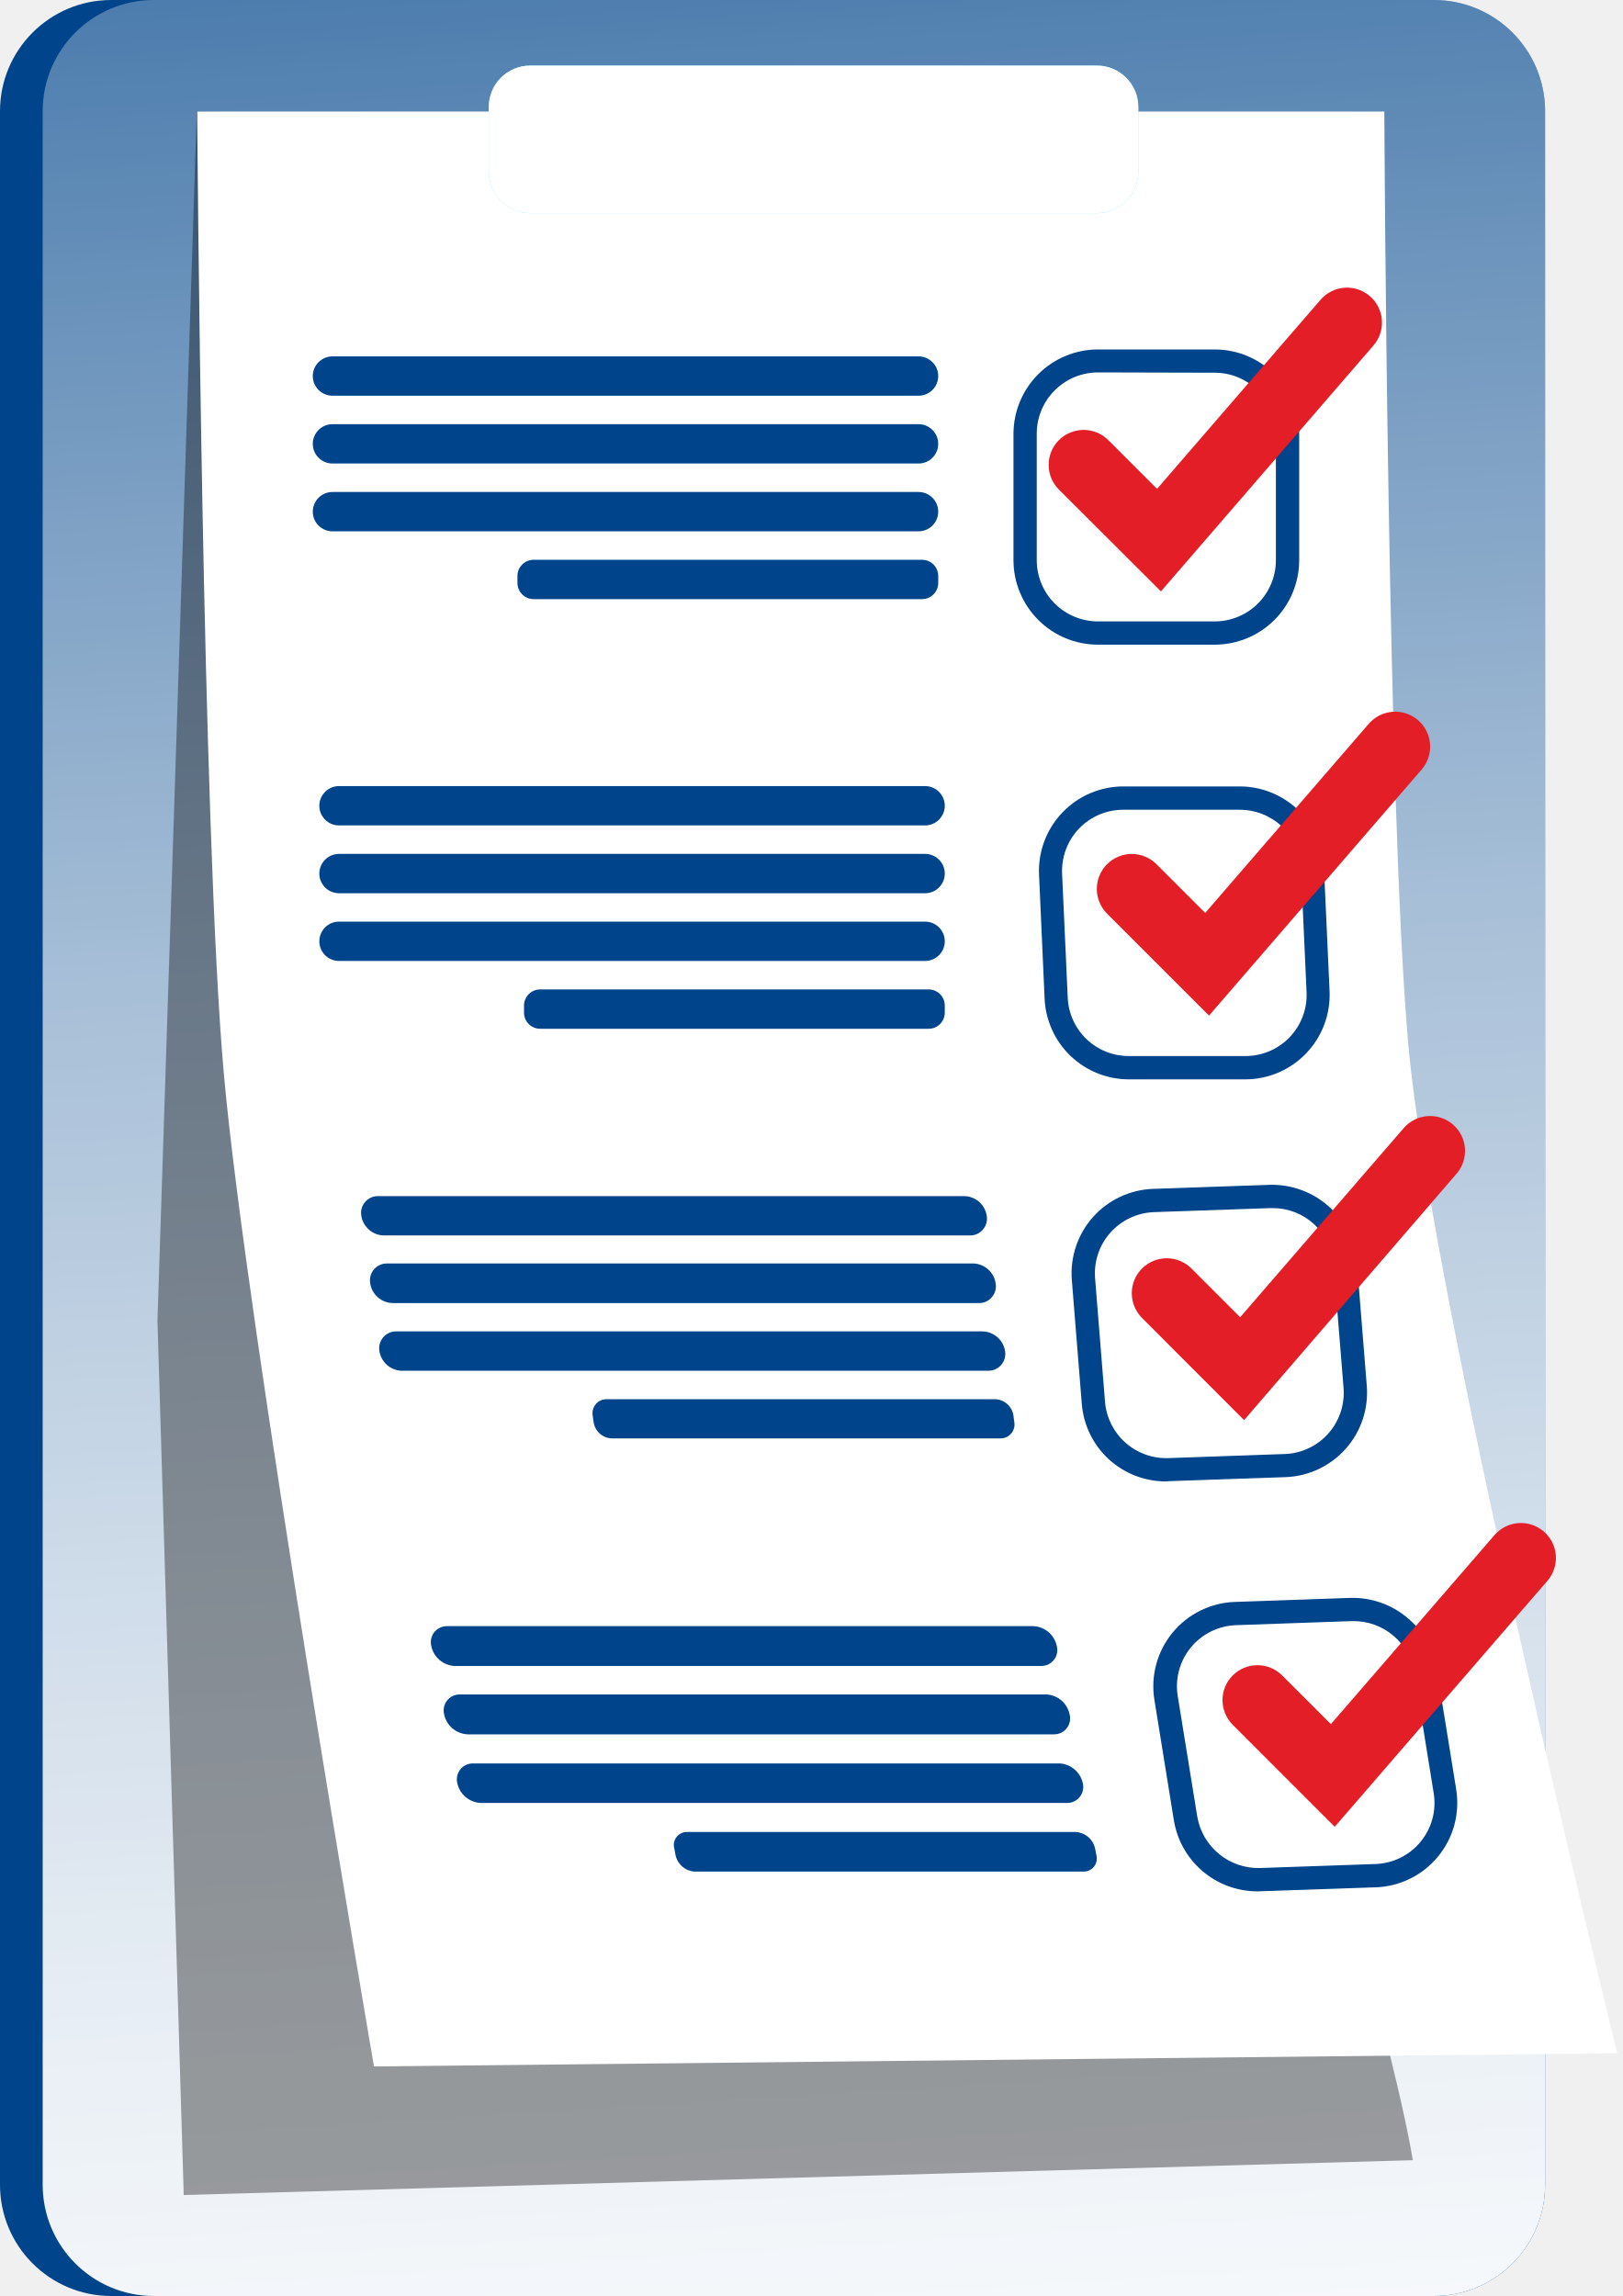
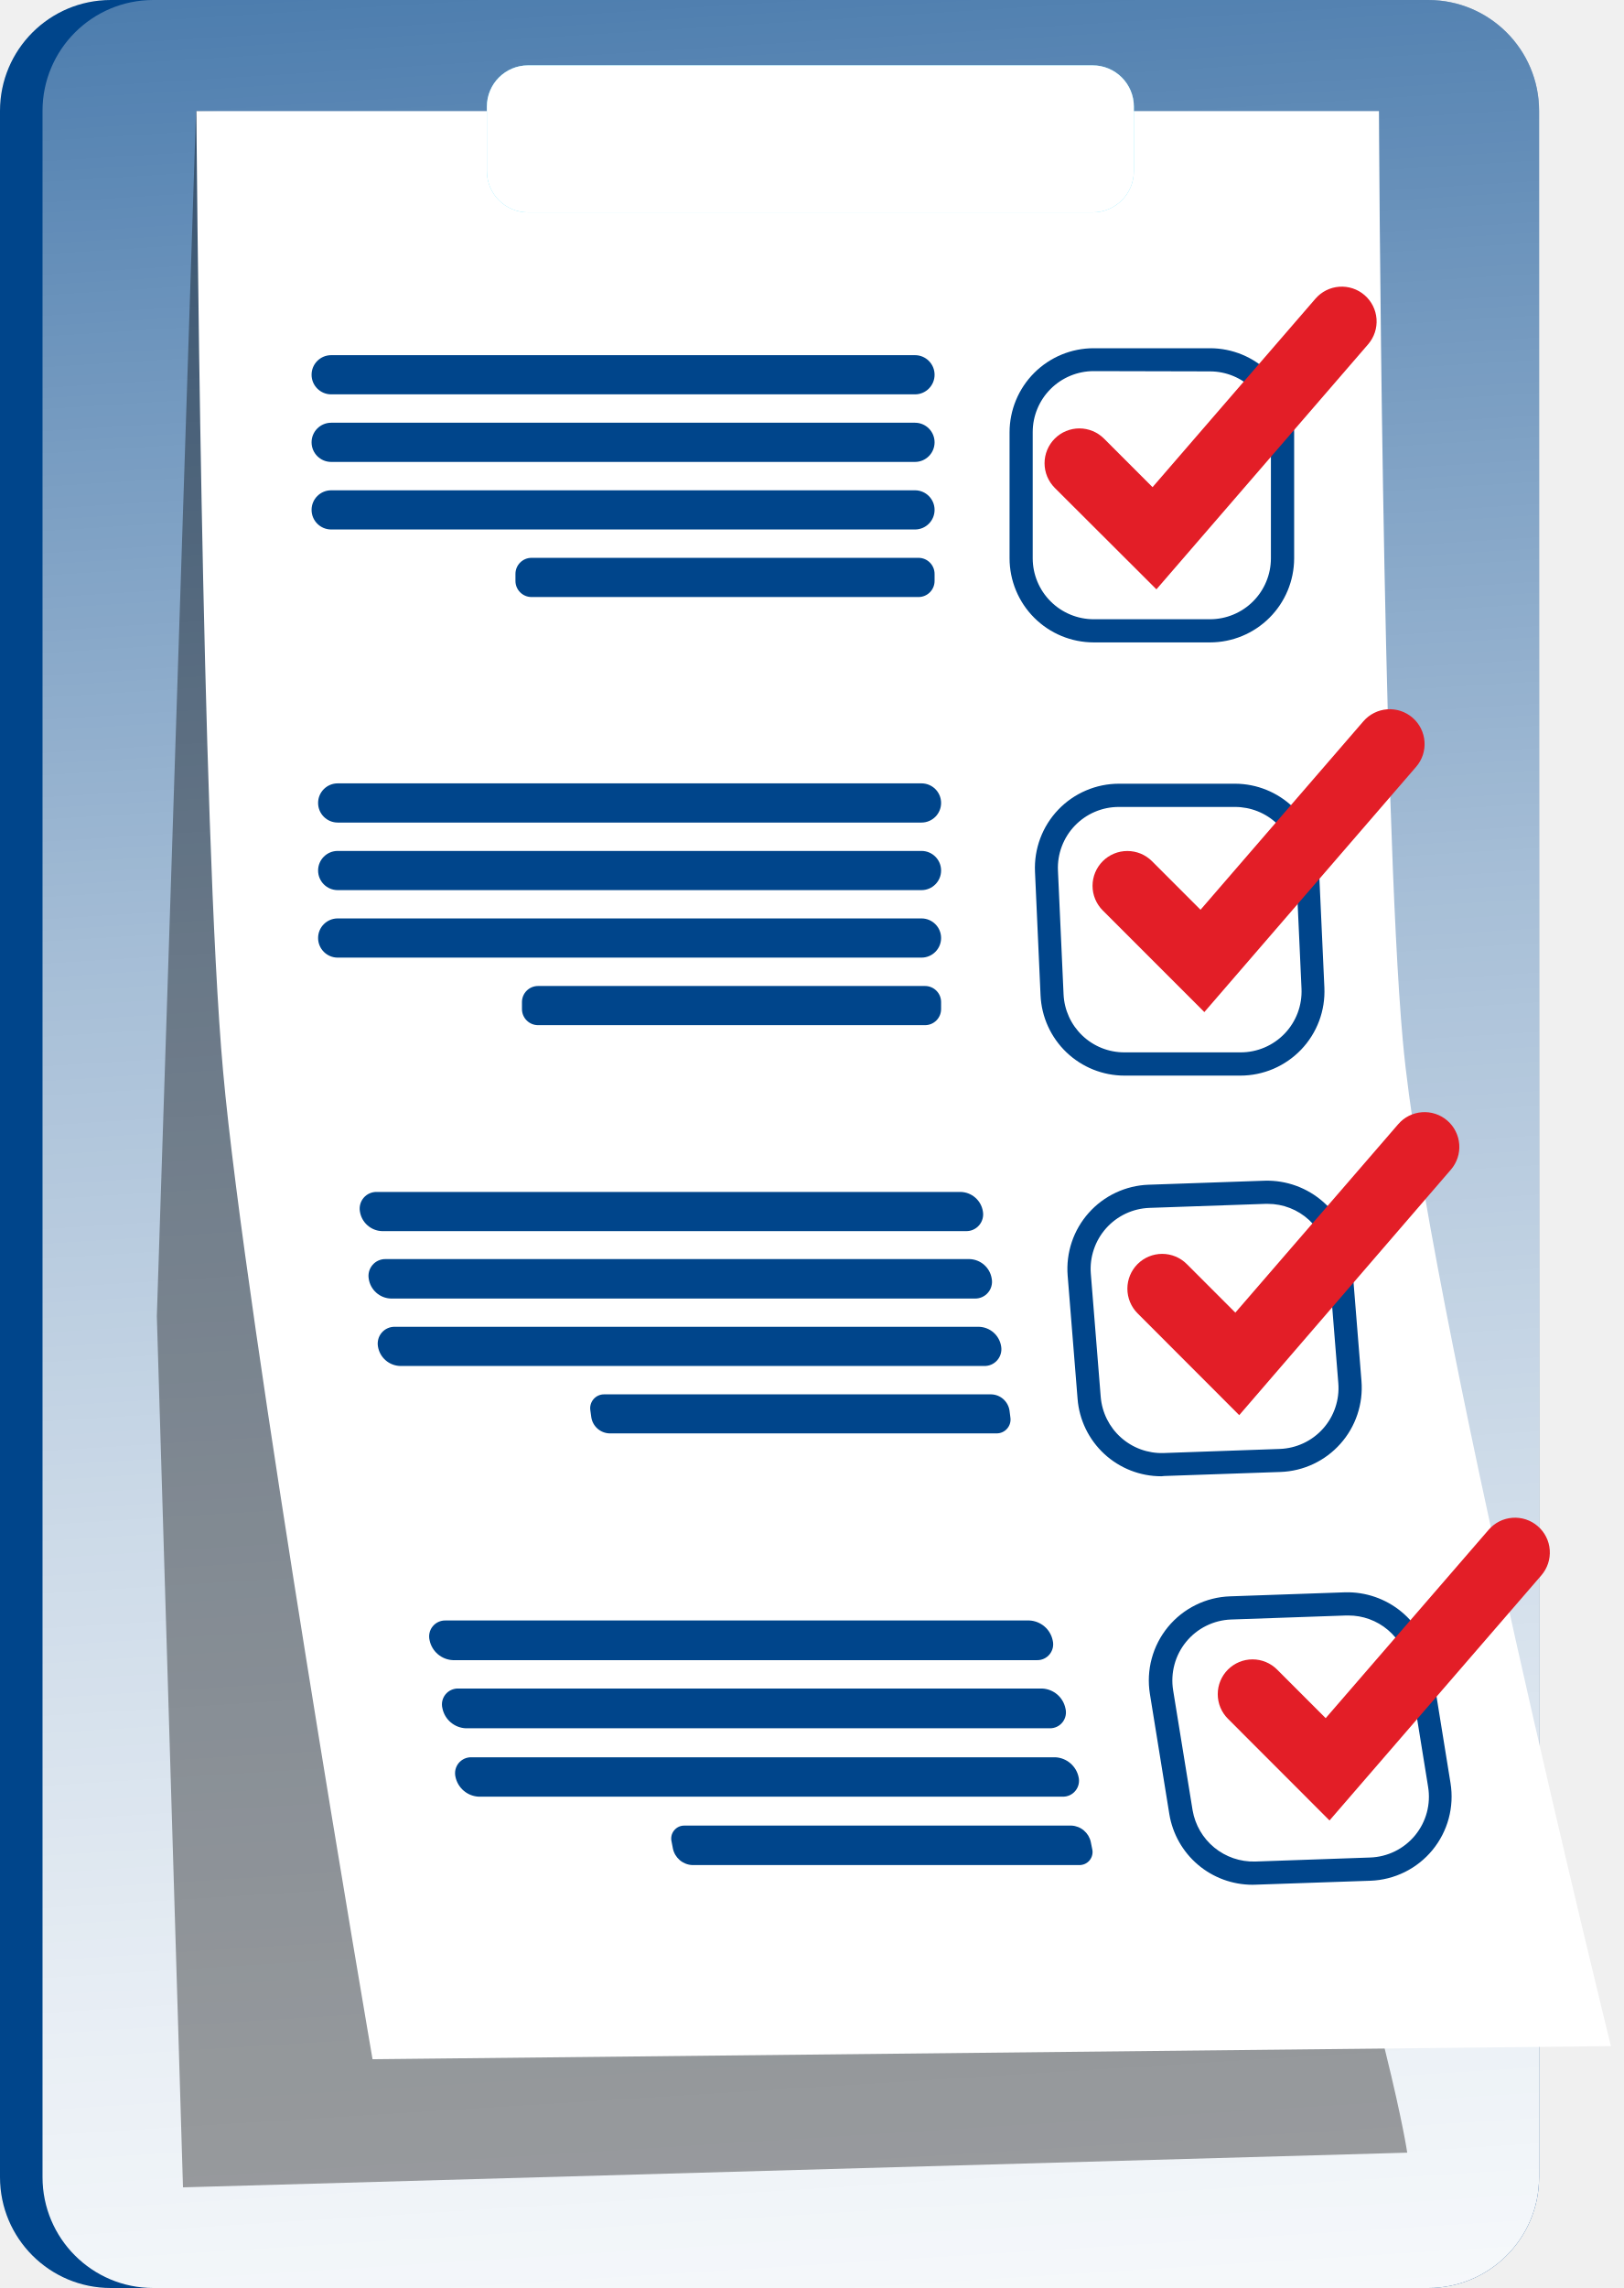
- <svg xmlns="http://www.w3.org/2000/svg" width="53" height="75" viewBox="0 0 53 75" fill="none">
-   <path d="M45.438 0H3.634C1.627 0 0 1.627 0 3.634V71.366C0 73.373 1.627 75 3.634 75H45.438C47.445 75 49.072 73.373 49.072 71.366V3.634C49.072 1.627 47.445 0 45.438 0Z" fill="#00458B" />
-   <path d="M46.832 0H5.028C3.021 0 1.394 1.627 1.394 3.634V71.366C1.394 73.373 3.021 75 5.028 75H46.832C48.839 75 50.466 73.373 50.466 71.366V3.634C50.466 1.627 48.839 0 46.832 0Z" fill="#00458B" />
-   <path d="M46.832 0H5.028C3.021 0 1.394 1.627 1.394 3.634V71.366C1.394 73.373 3.021 75 5.028 75H46.832C48.839 75 50.466 73.373 50.466 71.366V3.634C50.466 1.627 48.839 0 46.832 0Z" fill="url(#paint0_linear)" />
-   <path d="M5.143 43.144L6.428 3.643L43.571 4.427C43.571 4.427 38.714 45.429 42.143 56.011C45.572 66.594 46.143 70.564 46.143 70.564L6.001 71.701L5.143 43.144Z" fill="url(#paint1_linear)" />
-   <path d="M52.821 67.071L12.215 67.501C12.215 67.501 8.04 43.246 7.315 35.115C6.603 27.281 6.44 3.643 6.44 3.643H45.215C45.215 3.643 45.313 26.551 46 34.142C46.759 42.516 52.821 67.071 52.821 67.071Z" fill="white" />
-   <path d="M30.001 11.642H10.86C10.504 11.642 10.216 11.929 10.216 12.284C10.216 12.639 10.504 12.926 10.86 12.926H30.001C30.356 12.926 30.644 12.639 30.644 12.284C30.644 11.929 30.356 11.642 30.001 11.642Z" fill="#00458B" />
-   <path d="M30.001 13.856H10.86C10.504 13.856 10.216 14.144 10.216 14.499C10.216 14.854 10.504 15.141 10.86 15.141H30.001C30.356 15.141 30.644 14.854 30.644 14.499C30.644 14.144 30.356 13.856 30.001 13.856Z" fill="#00458B" />
-   <path d="M30.001 16.071H10.86C10.504 16.071 10.216 16.359 10.216 16.714C10.216 17.068 10.504 17.356 10.86 17.356H30.001C30.356 17.356 30.644 17.068 30.644 16.714C30.644 16.359 30.356 16.071 30.001 16.071Z" fill="#00458B" />
-   <path d="M30.117 18.286H17.429C17.137 18.286 16.901 18.522 16.901 18.814V19.043C16.901 19.335 17.137 19.571 17.429 19.571H30.117C30.408 19.571 30.644 19.335 30.644 19.043V18.814C30.644 18.522 30.408 18.286 30.117 18.286Z" fill="#00458B" />
-   <path d="M30.215 25.678H11.074C10.718 25.678 10.43 25.966 10.43 26.321C10.43 26.675 10.718 26.963 11.074 26.963H30.215C30.57 26.963 30.858 26.675 30.858 26.321C30.858 25.966 30.57 25.678 30.215 25.678Z" fill="#00458B" />
-   <path d="M30.215 27.893H11.074C10.718 27.893 10.43 28.181 10.43 28.535C10.43 28.89 10.718 29.178 11.074 29.178H30.215C30.57 29.178 30.858 28.89 30.858 28.535C30.858 28.181 30.57 27.893 30.215 27.893Z" fill="#00458B" />
-   <path d="M30.215 30.105H11.074C10.718 30.105 10.43 30.393 10.43 30.748C10.43 31.103 10.718 31.39 11.074 31.39H30.215C30.57 31.39 30.858 31.103 30.858 30.748C30.858 30.393 30.57 30.105 30.215 30.105Z" fill="#00458B" />
-   <path d="M30.331 32.32H17.642C17.351 32.32 17.115 32.556 17.115 32.848V33.078C17.115 33.369 17.351 33.605 17.642 33.605H30.331C30.622 33.605 30.858 33.369 30.858 33.078V32.848C30.858 32.556 30.622 32.32 30.331 32.32Z" fill="#00458B" />
-   <path d="M31.672 40.356H12.529C12.351 40.351 12.182 40.284 12.049 40.166C11.916 40.048 11.828 39.888 11.801 39.713C11.787 39.633 11.791 39.55 11.813 39.472C11.835 39.394 11.874 39.321 11.928 39.26C11.981 39.199 12.047 39.15 12.122 39.117C12.196 39.085 12.277 39.069 12.358 39.072H31.499C31.677 39.076 31.847 39.142 31.981 39.26C32.114 39.377 32.202 39.537 32.229 39.713C32.243 39.793 32.239 39.875 32.217 39.954C32.195 40.032 32.156 40.105 32.103 40.166C32.05 40.228 31.983 40.277 31.909 40.31C31.834 40.343 31.754 40.358 31.672 40.356Z" fill="#00458B" />
-   <path d="M31.968 42.566H12.825C12.645 42.562 12.472 42.494 12.338 42.374C12.203 42.255 12.115 42.092 12.09 41.913C12.077 41.833 12.081 41.751 12.103 41.673C12.125 41.595 12.164 41.523 12.217 41.461C12.271 41.4 12.337 41.351 12.411 41.319C12.485 41.286 12.566 41.27 12.647 41.272H31.791C31.968 41.277 32.137 41.344 32.27 41.462C32.403 41.579 32.491 41.738 32.518 41.913C32.533 41.994 32.531 42.076 32.51 42.156C32.489 42.235 32.451 42.308 32.398 42.37C32.346 42.433 32.28 42.483 32.205 42.517C32.131 42.551 32.05 42.567 31.968 42.566Z" fill="#00458B" />
-   <path d="M32.263 44.776H13.12C12.943 44.771 12.773 44.704 12.64 44.587C12.508 44.47 12.42 44.31 12.392 44.135C12.378 44.055 12.383 43.972 12.404 43.894C12.426 43.816 12.465 43.743 12.518 43.681C12.572 43.62 12.638 43.571 12.713 43.538C12.787 43.505 12.868 43.489 12.949 43.491H32.099C32.277 43.497 32.447 43.564 32.58 43.682C32.713 43.799 32.8 43.959 32.827 44.135C32.841 44.216 32.836 44.298 32.814 44.377C32.791 44.456 32.752 44.528 32.698 44.59C32.644 44.651 32.577 44.7 32.502 44.732C32.426 44.764 32.345 44.779 32.263 44.776Z" fill="#00458B" />
-   <path d="M32.675 46.986H19.987C19.842 46.982 19.703 46.928 19.593 46.832C19.484 46.736 19.412 46.605 19.389 46.461L19.357 46.234C19.347 46.168 19.351 46.101 19.369 46.037C19.387 45.973 19.419 45.914 19.462 45.864C19.505 45.814 19.559 45.773 19.62 45.746C19.68 45.719 19.746 45.705 19.812 45.706H32.502C32.648 45.71 32.788 45.765 32.897 45.862C33.006 45.958 33.078 46.09 33.1 46.234L33.13 46.461C33.14 46.526 33.136 46.593 33.118 46.657C33.1 46.72 33.068 46.779 33.025 46.829C32.981 46.879 32.928 46.919 32.867 46.946C32.807 46.973 32.741 46.987 32.675 46.986Z" fill="#00458B" />
-   <path d="M33.996 54.42H14.853C14.671 54.412 14.497 54.344 14.358 54.226C14.219 54.108 14.124 53.948 14.087 53.77C14.067 53.691 14.066 53.61 14.083 53.531C14.1 53.452 14.135 53.378 14.185 53.315C14.236 53.252 14.3 53.202 14.373 53.168C14.447 53.134 14.527 53.117 14.607 53.119H33.751C33.932 53.127 34.107 53.195 34.245 53.313C34.384 53.431 34.48 53.592 34.517 53.77C34.537 53.848 34.539 53.93 34.522 54.009C34.505 54.088 34.47 54.162 34.419 54.225C34.369 54.288 34.304 54.339 34.231 54.372C34.157 54.406 34.077 54.422 33.996 54.42Z" fill="#00458B" />
-   <path d="M34.421 56.653H15.273C15.091 56.645 14.917 56.576 14.778 56.458C14.639 56.34 14.544 56.179 14.507 56C14.487 55.922 14.485 55.84 14.502 55.761C14.519 55.683 14.554 55.609 14.604 55.546C14.655 55.483 14.719 55.432 14.792 55.398C14.865 55.364 14.945 55.348 15.026 55.35H34.169C34.351 55.357 34.525 55.425 34.664 55.543C34.803 55.661 34.898 55.822 34.935 56C34.956 56.078 34.958 56.16 34.941 56.238C34.925 56.317 34.89 56.391 34.841 56.454C34.791 56.517 34.727 56.568 34.654 56.603C34.582 56.637 34.502 56.654 34.421 56.653Z" fill="#00458B" />
-   <path d="M34.844 58.894H15.701C15.519 58.886 15.345 58.818 15.206 58.7C15.068 58.583 14.972 58.422 14.935 58.244C14.917 58.166 14.917 58.086 14.934 58.008C14.953 57.93 14.988 57.858 15.038 57.796C15.088 57.734 15.152 57.684 15.224 57.651C15.297 57.617 15.376 57.601 15.455 57.603H34.601C34.783 57.611 34.957 57.68 35.096 57.798C35.235 57.916 35.33 58.077 35.367 58.255C35.385 58.333 35.385 58.414 35.367 58.491C35.348 58.569 35.313 58.641 35.262 58.703C35.212 58.764 35.148 58.814 35.075 58.847C35.003 58.88 34.924 58.896 34.844 58.894Z" fill="#00458B" />
-   <path d="M35.383 61.137H22.695C22.546 61.129 22.404 61.072 22.29 60.976C22.176 60.879 22.097 60.748 22.065 60.602L22.022 60.375C22.005 60.311 22.004 60.244 22.018 60.179C22.032 60.114 22.061 60.053 22.102 60.002C22.144 59.95 22.197 59.909 22.257 59.881C22.317 59.854 22.383 59.841 22.45 59.843H35.138C35.286 59.851 35.427 59.908 35.541 60.004C35.654 60.1 35.733 60.23 35.765 60.375L35.81 60.602C35.827 60.667 35.829 60.734 35.815 60.799C35.801 60.864 35.772 60.925 35.73 60.977C35.689 61.029 35.636 61.07 35.576 61.098C35.515 61.126 35.449 61.139 35.383 61.137Z" fill="#00458B" />
-   <path d="M39.676 21.058H35.861C35.129 21.058 34.428 20.767 33.911 20.25C33.394 19.733 33.103 19.032 33.102 18.3V14.173C33.103 13.442 33.394 12.741 33.911 12.224C34.428 11.706 35.129 11.416 35.861 11.415H39.676C40.407 11.416 41.109 11.706 41.626 12.224C42.143 12.741 42.434 13.442 42.434 14.173V18.309C42.431 19.039 42.139 19.738 41.623 20.253C41.106 20.768 40.406 21.058 39.676 21.058ZM35.861 12.165C35.331 12.166 34.823 12.377 34.448 12.752C34.073 13.126 33.863 13.634 33.862 14.164V18.3C33.863 18.83 34.073 19.338 34.448 19.713C34.823 20.087 35.331 20.298 35.861 20.299H39.676C40.206 20.298 40.714 20.087 41.088 19.713C41.462 19.338 41.673 18.83 41.673 18.3V14.173C41.673 13.643 41.462 13.136 41.088 12.761C40.714 12.386 40.206 12.175 39.676 12.175L35.861 12.165Z" fill="#00458B" />
-   <path d="M40.679 35.258H36.875C36.165 35.258 35.482 34.985 34.968 34.494C34.455 34.004 34.151 33.334 34.119 32.625L33.937 28.573C33.92 28.2 33.979 27.828 34.11 27.479C34.241 27.13 34.441 26.811 34.699 26.542C34.956 26.272 35.266 26.058 35.608 25.911C35.951 25.765 36.32 25.689 36.693 25.689H40.502C41.21 25.692 41.889 25.968 42.4 26.458C42.91 26.949 43.211 27.618 43.242 28.325L43.426 32.374C43.443 32.747 43.384 33.119 43.253 33.468C43.122 33.817 42.922 34.136 42.664 34.405C42.407 34.675 42.097 34.889 41.755 35.036C41.412 35.182 41.043 35.258 40.67 35.258H40.679ZM36.686 26.451C36.416 26.451 36.149 26.505 35.901 26.611C35.652 26.717 35.428 26.873 35.241 27.068C35.055 27.263 34.91 27.494 34.815 27.747C34.72 27.999 34.678 28.269 34.69 28.539L34.874 32.59C34.896 33.104 35.116 33.589 35.488 33.944C35.859 34.299 36.354 34.497 36.868 34.496H40.679C40.949 34.496 41.216 34.442 41.465 34.336C41.713 34.23 41.937 34.075 42.124 33.88C42.31 33.684 42.456 33.453 42.55 33.201C42.645 32.948 42.688 32.678 42.675 32.409L42.491 28.359C42.468 27.845 42.248 27.36 41.876 27.004C41.504 26.649 41.009 26.451 40.495 26.451H36.686Z" fill="#00458B" />
-   <path d="M38.08 48.392C37.387 48.392 36.719 48.131 36.209 47.661C35.7 47.191 35.387 46.545 35.333 45.854L35.008 41.814C34.978 41.442 35.024 41.069 35.143 40.715C35.261 40.362 35.45 40.036 35.698 39.758C35.946 39.479 36.248 39.254 36.585 39.096C36.923 38.937 37.289 38.848 37.661 38.835L41.47 38.703C42.177 38.684 42.865 38.934 43.394 39.404C43.923 39.874 44.253 40.527 44.317 41.232L44.642 45.272C44.671 45.644 44.625 46.017 44.507 46.371C44.388 46.724 44.199 47.05 43.951 47.328C43.703 47.606 43.401 47.831 43.064 47.99C42.727 48.149 42.361 48.237 41.989 48.251L38.18 48.383L38.08 48.392ZM41.57 39.463H41.497L37.689 39.595C37.419 39.605 37.154 39.669 36.91 39.784C36.666 39.899 36.447 40.062 36.268 40.264C36.088 40.465 35.951 40.701 35.865 40.957C35.779 41.213 35.746 41.483 35.767 41.752L36.092 45.793C36.135 46.305 36.373 46.781 36.756 47.123C37.139 47.464 37.639 47.646 38.153 47.63L41.961 47.496C42.231 47.487 42.496 47.423 42.74 47.308C42.985 47.194 43.203 47.031 43.383 46.829C43.562 46.628 43.699 46.392 43.785 46.136C43.871 45.88 43.904 45.61 43.883 45.34L43.557 41.3C43.519 40.8 43.292 40.333 42.924 39.992C42.555 39.651 42.072 39.462 41.57 39.463Z" fill="#00458B" />
-   <path d="M41.07 61.782C40.414 61.782 39.78 61.549 39.28 61.125C38.78 60.7 38.448 60.112 38.341 59.465L37.705 55.527C37.642 55.14 37.662 54.745 37.764 54.367C37.866 53.989 38.047 53.637 38.295 53.334C38.544 53.031 38.854 52.785 39.205 52.612C39.556 52.438 39.94 52.341 40.331 52.328L44.105 52.196C44.776 52.178 45.429 52.403 45.947 52.829C46.465 53.254 46.812 53.852 46.925 54.513L47.562 58.451C47.624 58.837 47.604 59.233 47.502 59.611C47.4 59.989 47.219 60.341 46.97 60.643C46.722 60.946 46.412 61.192 46.061 61.366C45.71 61.539 45.327 61.636 44.935 61.65L41.159 61.78L41.07 61.782ZM44.208 52.955H44.137L40.363 53.087C40.08 53.098 39.803 53.169 39.549 53.295C39.296 53.421 39.072 53.599 38.893 53.818C38.713 54.038 38.583 54.292 38.509 54.566C38.436 54.839 38.421 55.125 38.467 55.404L39.105 59.342C39.188 59.821 39.441 60.254 39.816 60.562C40.192 60.87 40.666 61.033 41.152 61.02L44.926 60.889C45.21 60.879 45.488 60.809 45.742 60.684C45.996 60.558 46.221 60.38 46.4 60.161C46.58 59.942 46.711 59.687 46.785 59.413C46.859 59.14 46.873 58.854 46.827 58.574L46.191 54.633C46.114 54.163 45.872 53.736 45.509 53.429C45.145 53.121 44.684 52.953 44.208 52.955Z" fill="#00458B" />
-   <path d="M35.826 2.142H17.317C16.57 2.142 15.964 2.748 15.964 3.495V5.61C15.964 6.357 16.57 6.963 17.317 6.963H35.826C36.574 6.963 37.179 6.357 37.179 5.61V3.495C37.179 2.748 36.574 2.142 35.826 2.142Z" fill="#68E1FD" />
-   <path d="M35.826 2.142H17.317C16.57 2.142 15.964 2.748 15.964 3.495V5.61C15.964 6.357 16.57 6.963 17.317 6.963H35.826C36.574 6.963 37.179 6.357 37.179 5.61V3.495C37.179 2.748 36.574 2.142 35.826 2.142Z" fill="url(#paint2_linear)" />
-   <path d="M37.918 19.319L34.585 15.992C34.479 15.886 34.395 15.76 34.337 15.622C34.28 15.483 34.251 15.335 34.251 15.185C34.251 15.035 34.28 14.886 34.337 14.748C34.395 14.609 34.479 14.483 34.585 14.377C34.691 14.271 34.817 14.187 34.955 14.13C35.094 14.073 35.242 14.043 35.392 14.043C35.542 14.043 35.69 14.073 35.829 14.13C35.967 14.187 36.093 14.271 36.199 14.377L37.791 15.969L43.132 9.791C43.33 9.562 43.611 9.421 43.913 9.399C44.215 9.377 44.514 9.476 44.743 9.674C44.972 9.872 45.113 10.153 45.135 10.455C45.157 10.758 45.058 11.056 44.86 11.285L37.918 19.319Z" fill="#E31E27" />
-   <path d="M39.489 33.175L36.158 29.844C36.052 29.738 35.968 29.612 35.911 29.474C35.853 29.335 35.824 29.187 35.824 29.037C35.824 28.887 35.853 28.738 35.911 28.6C35.968 28.461 36.052 28.336 36.158 28.23C36.264 28.124 36.39 28.04 36.529 27.982C36.667 27.925 36.816 27.895 36.965 27.895C37.115 27.895 37.264 27.925 37.402 27.982C37.541 28.04 37.667 28.124 37.773 28.23L39.364 29.821L44.706 23.643C44.904 23.414 45.185 23.273 45.487 23.251C45.789 23.229 46.087 23.328 46.317 23.526C46.546 23.724 46.687 24.005 46.709 24.307C46.731 24.61 46.632 24.908 46.434 25.137L39.489 33.175Z" fill="#E31E27" />
-   <path d="M40.634 46.389L37.3 43.051C37.086 42.837 36.966 42.546 36.966 42.243C36.966 41.941 37.086 41.65 37.3 41.436C37.514 41.222 37.805 41.102 38.107 41.102C38.41 41.102 38.7 41.222 38.915 41.436L40.506 43.028L45.847 36.85C45.945 36.736 46.065 36.644 46.199 36.576C46.333 36.509 46.478 36.469 46.628 36.458C46.777 36.447 46.927 36.466 47.069 36.513C47.211 36.56 47.343 36.635 47.456 36.733C47.57 36.831 47.663 36.95 47.73 37.084C47.797 37.218 47.837 37.363 47.848 37.513C47.859 37.662 47.84 37.812 47.793 37.955C47.746 38.097 47.671 38.228 47.573 38.342L40.634 46.389Z" fill="#E31E27" />
-   <path d="M43.594 59.674L40.263 56.341C40.049 56.127 39.929 55.837 39.929 55.534C39.929 55.231 40.05 54.941 40.264 54.728C40.478 54.514 40.768 54.394 41.071 54.394C41.373 54.394 41.663 54.515 41.877 54.729L43.469 56.32L48.812 50.145C49.011 49.916 49.291 49.775 49.594 49.752C49.896 49.731 50.194 49.83 50.423 50.028C50.653 50.226 50.794 50.507 50.816 50.809C50.837 51.111 50.739 51.41 50.541 51.639L43.594 59.674Z" fill="#E31E27" />
+ <svg xmlns="http://www.w3.org/2000/svg" width="71" height="100" viewBox="0 0 71 100" fill="none">
+   <path d="M60.584 0H4.845C2.169 0 0 2.169 0 4.845V95.155C0 97.831 2.169 100 4.845 100H60.584C63.26 100 65.429 97.831 65.429 95.155V4.845C65.429 2.169 63.26 0 60.584 0Z" fill="#00458B" />
+   <path d="M62.443 0H6.704C4.028 0 1.859 2.169 1.859 4.845V95.155C1.859 97.831 4.028 100 6.704 100H62.443C65.118 100 67.288 97.831 67.288 95.155V4.845C67.288 2.169 65.118 0 62.443 0Z" fill="#00458B" />
+   <path d="M62.443 0H6.704C4.028 0 1.859 2.169 1.859 4.845V95.155C1.859 97.831 4.028 100 6.704 100H62.443C65.118 100 67.288 97.831 67.288 95.155V4.845C67.288 2.169 65.118 0 62.443 0Z" fill="url(#paint0_linear)" />
+   <path d="M6.857 57.525L8.57 4.857L58.094 5.903C58.094 5.903 51.618 60.572 56.19 74.682C60.762 88.791 61.523 94.085 61.523 94.085L8 95.601L6.857 57.525Z" fill="url(#paint1_linear)" />
+   <path d="M70.428 89.428L16.287 90.001C16.287 90.001 10.72 57.661 9.753 46.82C8.804 36.375 8.586 4.857 8.586 4.857H60.287C60.287 4.857 60.417 35.402 61.333 45.522C62.345 56.688 70.428 89.428 70.428 89.428Z" fill="white" />
+   <path d="M40.002 15.523H14.48C14.006 15.523 13.622 15.906 13.622 16.379C13.622 16.852 14.006 17.236 14.48 17.236H40.002C40.475 17.236 40.859 16.852 40.859 16.379C40.859 15.906 40.475 15.523 40.002 15.523Z" fill="#00458B" />
+   <path d="M40.002 18.476H14.48C14.006 18.476 13.622 18.859 13.622 19.332C13.622 19.805 14.006 20.189 14.48 20.189H40.002C40.475 20.189 40.859 19.805 40.859 19.332C40.859 18.859 40.475 18.476 40.002 18.476Z" fill="#00458B" />
+   <path d="M40.002 21.429H14.48C14.006 21.429 13.622 21.812 13.622 22.285C13.622 22.758 14.006 23.142 14.48 23.142H40.002C40.475 23.142 40.859 22.758 40.859 22.285C40.859 21.812 40.475 21.429 40.002 21.429Z" fill="#00458B" />
+   <path d="M40.156 24.381H23.238C22.85 24.381 22.535 24.696 22.535 25.085V25.391C22.535 25.779 22.85 26.094 23.238 26.094H40.156C40.544 26.094 40.859 25.779 40.859 25.391V25.085C40.859 24.696 40.544 24.381 40.156 24.381Z" fill="#00458B" />
+   <path d="M40.286 34.238H14.765C14.291 34.238 13.907 34.621 13.907 35.094C13.907 35.567 14.291 35.951 14.765 35.951H40.286C40.76 35.951 41.144 35.567 41.144 35.094C41.144 34.621 40.76 34.238 40.286 34.238Z" fill="#00458B" />
+   <path d="M40.286 37.191H14.765C14.291 37.191 13.907 37.574 13.907 38.047C13.907 38.52 14.291 38.904 14.765 38.904H40.286C40.76 38.904 41.144 38.52 41.144 38.047C41.144 37.574 40.76 37.191 40.286 37.191Z" fill="#00458B" />
+   <path d="M40.286 40.141H14.765C14.291 40.141 13.907 40.524 13.907 40.997C13.907 41.47 14.291 41.854 14.765 41.854H40.286C40.76 41.854 41.144 41.47 41.144 40.997C41.144 40.524 40.76 40.141 40.286 40.141Z" fill="#00458B" />
+   <path d="M40.441 43.094H23.524C23.135 43.094 22.82 43.408 22.82 43.797V44.103C22.82 44.492 23.135 44.806 23.524 44.806H40.441C40.829 44.806 41.144 44.492 41.144 44.103V43.797C41.144 43.408 40.829 43.094 40.441 43.094Z" fill="#00458B" />
+   <path d="M42.23 53.808H16.705C16.468 53.801 16.242 53.711 16.065 53.554C15.888 53.398 15.771 53.184 15.735 52.95C15.716 52.843 15.722 52.733 15.751 52.629C15.78 52.525 15.832 52.428 15.903 52.346C15.974 52.264 16.063 52.199 16.162 52.156C16.262 52.112 16.369 52.092 16.478 52.095H41.999C42.236 52.101 42.463 52.189 42.641 52.346C42.819 52.502 42.936 52.716 42.972 52.95C42.991 53.057 42.985 53.167 42.956 53.271C42.927 53.376 42.875 53.473 42.804 53.555C42.733 53.637 42.645 53.702 42.545 53.746C42.446 53.79 42.338 53.811 42.23 53.808Z" fill="#00458B" />
+   <path d="M42.624 56.755H17.099C16.859 56.749 16.629 56.659 16.45 56.499C16.271 56.34 16.154 56.122 16.12 55.885C16.102 55.778 16.108 55.669 16.137 55.564C16.167 55.46 16.219 55.364 16.29 55.282C16.361 55.2 16.449 55.135 16.548 55.092C16.647 55.048 16.755 55.027 16.863 55.03H42.387C42.623 55.037 42.849 55.126 43.027 55.282C43.204 55.438 43.321 55.651 43.357 55.885C43.378 55.992 43.374 56.102 43.346 56.207C43.319 56.313 43.268 56.411 43.197 56.494C43.127 56.578 43.039 56.644 42.94 56.689C42.841 56.734 42.733 56.757 42.624 56.755Z" fill="#00458B" />
+   <path d="M43.018 59.702H17.494C17.258 59.695 17.031 59.605 16.854 59.449C16.677 59.293 16.56 59.08 16.523 58.847C16.505 58.74 16.511 58.63 16.54 58.525C16.569 58.421 16.621 58.324 16.692 58.242C16.763 58.16 16.851 58.094 16.951 58.051C17.05 58.007 17.158 57.986 17.266 57.989H42.8C43.036 57.996 43.263 58.086 43.44 58.242C43.617 58.399 43.734 58.613 43.77 58.847C43.788 58.954 43.782 59.064 43.752 59.169C43.722 59.274 43.669 59.371 43.597 59.453C43.525 59.535 43.436 59.6 43.336 59.643C43.236 59.686 43.127 59.706 43.018 59.702Z" fill="#00458B" />
+   <path d="M43.567 62.648H26.649C26.456 62.643 26.27 62.57 26.124 62.442C25.979 62.314 25.882 62.14 25.852 61.948L25.81 61.645C25.795 61.558 25.8 61.468 25.825 61.383C25.849 61.298 25.891 61.219 25.949 61.152C26.007 61.085 26.078 61.031 26.159 60.995C26.24 60.959 26.327 60.941 26.416 60.942H43.336C43.53 60.947 43.717 61.02 43.862 61.149C44.008 61.278 44.104 61.453 44.134 61.645L44.173 61.948C44.187 62.035 44.181 62.124 44.157 62.209C44.133 62.294 44.09 62.372 44.032 62.439C43.975 62.506 43.903 62.559 43.823 62.595C43.742 62.631 43.655 62.65 43.567 62.648Z" fill="#00458B" />
+   <path d="M45.328 72.559H19.803C19.561 72.549 19.329 72.458 19.144 72.301C18.959 72.144 18.831 71.93 18.782 71.692C18.756 71.588 18.754 71.479 18.777 71.374C18.8 71.269 18.846 71.17 18.914 71.087C18.981 71.002 19.067 70.935 19.164 70.89C19.262 70.845 19.369 70.822 19.476 70.825H45.001C45.243 70.836 45.475 70.927 45.66 71.084C45.845 71.24 45.973 71.455 46.022 71.692C46.049 71.797 46.051 71.906 46.029 72.011C46.006 72.117 45.959 72.215 45.892 72.299C45.825 72.383 45.739 72.451 45.641 72.496C45.543 72.541 45.436 72.563 45.328 72.559Z" fill="#00458B" />
+   <path d="M45.895 75.537H20.364C20.122 75.526 19.889 75.435 19.704 75.277C19.519 75.12 19.392 74.905 19.343 74.666C19.316 74.562 19.314 74.453 19.336 74.348C19.359 74.243 19.405 74.145 19.472 74.061C19.539 73.977 19.625 73.909 19.722 73.864C19.82 73.819 19.927 73.796 20.034 73.799H45.559C45.801 73.809 46.033 73.9 46.219 74.057C46.404 74.214 46.531 74.429 46.58 74.666C46.607 74.77 46.61 74.879 46.588 74.984C46.566 75.089 46.52 75.188 46.454 75.272C46.388 75.356 46.303 75.424 46.206 75.47C46.109 75.516 46.002 75.539 45.895 75.537Z" fill="#00458B" />
+   <path d="M46.459 78.526H20.934C20.692 78.516 20.46 78.425 20.275 78.268C20.09 78.111 19.962 77.896 19.913 77.659C19.889 77.555 19.889 77.448 19.912 77.344C19.936 77.241 19.983 77.144 20.05 77.061C20.117 76.979 20.203 76.913 20.299 76.868C20.395 76.824 20.501 76.802 20.607 76.804H46.134C46.377 76.815 46.609 76.906 46.794 77.064C46.979 77.222 47.107 77.436 47.156 77.674C47.18 77.778 47.179 77.885 47.155 77.989C47.131 78.092 47.083 78.188 47.016 78.27C46.949 78.353 46.863 78.418 46.767 78.463C46.67 78.507 46.565 78.529 46.459 78.526Z" fill="#00458B" />
+   <path d="M47.178 81.515H30.26C30.062 81.505 29.872 81.429 29.72 81.301C29.569 81.172 29.463 80.997 29.421 80.803L29.363 80.5C29.341 80.414 29.339 80.325 29.357 80.238C29.376 80.151 29.414 80.071 29.47 80.002C29.525 79.933 29.596 79.878 29.676 79.841C29.757 79.804 29.845 79.787 29.933 79.79H46.85C47.048 79.801 47.237 79.876 47.388 80.005C47.539 80.133 47.644 80.306 47.687 80.5L47.748 80.803C47.77 80.888 47.772 80.978 47.753 81.065C47.735 81.151 47.696 81.233 47.641 81.302C47.586 81.371 47.515 81.426 47.435 81.463C47.354 81.5 47.266 81.518 47.178 81.515Z" fill="#00458B" />
+   <path d="M52.902 28.077H47.814C46.839 28.076 45.904 27.689 45.215 26.999C44.525 26.31 44.138 25.375 44.137 24.4V18.897C44.138 17.922 44.525 16.987 45.215 16.297C45.904 15.608 46.839 15.22 47.814 15.22H52.902C53.877 15.22 54.812 15.608 55.501 16.297C56.191 16.987 56.578 17.922 56.579 18.897V24.412C56.575 25.385 56.186 26.317 55.497 27.003C54.808 27.69 53.875 28.076 52.902 28.077ZM47.814 16.22C47.108 16.221 46.43 16.502 45.931 17.001C45.431 17.501 45.15 18.178 45.149 18.885V24.4C45.15 25.106 45.431 25.784 45.931 26.283C46.43 26.783 47.108 27.064 47.814 27.065H52.902C53.608 27.064 54.285 26.783 54.784 26.283C55.283 25.783 55.563 25.106 55.563 24.4V18.897C55.563 18.191 55.283 17.513 54.784 17.014C54.285 16.514 53.608 16.233 52.902 16.232L47.814 16.22Z" fill="#00458B" />
+   <path d="M54.239 47.011H49.166C48.22 47.012 47.309 46.647 46.624 45.993C45.94 45.339 45.534 44.446 45.492 43.5L45.249 38.097C45.227 37.601 45.305 37.105 45.48 36.639C45.654 36.174 45.921 35.749 46.265 35.389C46.608 35.03 47.021 34.744 47.478 34.549C47.935 34.353 48.427 34.253 48.924 34.253H54.002C54.946 34.257 55.852 34.624 56.532 35.278C57.213 35.933 57.615 36.824 57.655 37.767L57.901 43.166C57.923 43.663 57.845 44.159 57.671 44.624C57.496 45.09 57.229 45.515 56.886 45.874C56.542 46.233 56.13 46.519 55.672 46.715C55.215 46.91 54.724 47.011 54.227 47.011H54.239ZM48.915 35.269C48.555 35.268 48.198 35.341 47.867 35.482C47.536 35.623 47.237 35.831 46.988 36.091C46.739 36.351 46.546 36.659 46.42 36.996C46.293 37.333 46.236 37.692 46.253 38.052L46.498 43.454C46.528 44.139 46.822 44.786 47.317 45.259C47.813 45.733 48.472 45.996 49.157 45.995H54.239C54.599 45.995 54.955 45.923 55.286 45.781C55.617 45.64 55.916 45.433 56.165 45.173C56.414 44.913 56.607 44.605 56.734 44.268C56.86 43.931 56.917 43.572 56.901 43.212L56.655 37.812C56.624 37.127 56.331 36.48 55.835 36.006C55.339 35.532 54.679 35.268 53.993 35.269H48.915Z" fill="#00458B" />
+   <path d="M50.773 64.522C49.849 64.523 48.958 64.175 48.279 63.547C47.601 62.92 47.183 62.06 47.111 61.139L46.677 55.751C46.638 55.256 46.699 54.757 46.857 54.286C47.015 53.815 47.267 53.381 47.598 53.01C47.928 52.639 48.331 52.338 48.781 52.127C49.231 51.915 49.719 51.797 50.215 51.78L55.294 51.604C56.236 51.578 57.154 51.912 57.859 52.538C58.564 53.164 59.004 54.036 59.089 54.975L59.523 60.363C59.562 60.858 59.501 61.356 59.342 61.827C59.184 62.298 58.932 62.732 58.601 63.103C58.271 63.474 57.868 63.775 57.419 63.986C56.969 64.198 56.481 64.316 55.985 64.334L50.907 64.51L50.773 64.522ZM55.427 52.616H55.33L50.252 52.792C49.892 52.805 49.539 52.891 49.213 53.044C48.888 53.198 48.596 53.415 48.357 53.684C48.118 53.953 47.935 54.267 47.821 54.609C47.706 54.95 47.661 55.311 47.69 55.669L48.123 61.057C48.181 61.739 48.497 62.374 49.008 62.829C49.519 63.285 50.186 63.528 50.87 63.507L55.948 63.328C56.308 63.315 56.661 63.23 56.987 63.077C57.313 62.925 57.605 62.707 57.844 62.438C58.084 62.17 58.266 61.855 58.38 61.514C58.495 61.173 58.539 60.812 58.51 60.453L58.077 55.066C58.025 54.399 57.723 53.776 57.232 53.322C56.74 52.868 56.096 52.616 55.427 52.616Z" fill="#00458B" />
+   <path d="M54.76 82.376C53.886 82.376 53.04 82.066 52.373 81.5C51.707 80.934 51.263 80.15 51.122 79.287L50.273 74.036C50.189 73.521 50.216 72.993 50.352 72.489C50.487 71.985 50.729 71.516 51.06 71.112C51.391 70.709 51.805 70.38 52.273 70.149C52.741 69.917 53.253 69.788 53.775 69.77L58.807 69.594C59.701 69.571 60.572 69.871 61.263 70.438C61.953 71.006 62.416 71.803 62.567 72.684L63.416 77.935C63.499 78.45 63.472 78.977 63.336 79.481C63.2 79.985 62.958 80.454 62.627 80.858C62.296 81.261 61.883 81.589 61.415 81.821C60.947 82.052 60.435 82.182 59.914 82.2L54.878 82.373L54.76 82.376ZM58.944 70.607H58.85L53.817 70.783C53.44 70.797 53.07 70.892 52.732 71.06C52.394 71.228 52.096 71.466 51.857 71.758C51.618 72.05 51.443 72.389 51.346 72.754C51.248 73.118 51.228 73.5 51.288 73.872L52.14 79.123C52.251 79.762 52.587 80.339 53.088 80.75C53.589 81.161 54.221 81.377 54.869 81.361L59.902 81.185C60.279 81.172 60.65 81.079 60.989 80.912C61.328 80.745 61.627 80.507 61.867 80.215C62.107 79.923 62.282 79.583 62.38 79.218C62.478 78.853 62.497 78.471 62.436 78.099L61.587 72.844C61.485 72.218 61.163 71.648 60.678 71.238C60.193 70.828 59.578 70.604 58.944 70.607Z" fill="#00458B" />
+   <path d="M47.768 2.856H23.09C22.093 2.856 21.286 3.664 21.286 4.66V7.479C21.286 8.476 22.093 9.283 23.09 9.283H47.768C48.764 9.283 49.572 8.476 49.572 7.479V4.66C49.572 3.664 48.764 2.856 47.768 2.856Z" fill="#68E1FD" />
+   <path d="M47.768 2.856H23.09C22.093 2.856 21.286 3.664 21.286 4.66V7.479C21.286 8.476 22.093 9.283 23.09 9.283H47.768C48.764 9.283 49.572 8.476 49.572 7.479V4.66C49.572 3.664 48.764 2.856 47.768 2.856Z" fill="url(#paint2_linear)" />
+   <path d="M50.558 25.758L46.113 21.323C45.972 21.181 45.86 21.013 45.783 20.829C45.707 20.644 45.667 20.446 45.667 20.246C45.667 20.046 45.707 19.848 45.783 19.664C45.86 19.479 45.972 19.311 46.113 19.17C46.255 19.029 46.422 18.916 46.607 18.84C46.792 18.764 46.99 18.724 47.19 18.724C47.389 18.724 47.587 18.764 47.772 18.84C47.957 18.916 48.124 19.029 48.266 19.17L50.388 21.292L57.51 13.055C57.774 12.749 58.149 12.561 58.551 12.532C58.954 12.503 59.352 12.634 59.658 12.899C59.963 13.163 60.151 13.537 60.181 13.94C60.21 14.343 60.078 14.741 59.814 15.047L50.558 25.758Z" fill="#E31E27" />
+   <path d="M52.653 44.234L48.211 39.792C48.07 39.651 47.958 39.483 47.881 39.298C47.804 39.114 47.765 38.916 47.765 38.716C47.765 38.516 47.804 38.318 47.881 38.133C47.958 37.949 48.07 37.781 48.211 37.639C48.352 37.498 48.52 37.386 48.705 37.309C48.889 37.233 49.087 37.194 49.287 37.194C49.487 37.194 49.685 37.233 49.87 37.309C50.054 37.386 50.222 37.498 50.364 37.639L52.486 39.762L59.607 31.524C59.871 31.219 60.246 31.031 60.649 31.001C61.052 30.972 61.45 31.104 61.755 31.368C62.061 31.632 62.249 32.007 62.278 32.41C62.308 32.813 62.176 33.211 61.911 33.516L52.653 44.234Z" fill="#E31E27" />
+   <path d="M54.178 61.851L49.733 57.401C49.448 57.115 49.288 56.728 49.288 56.324C49.288 55.921 49.448 55.533 49.733 55.248C50.019 54.962 50.406 54.802 50.81 54.802C51.213 54.802 51.6 54.962 51.886 55.248L54.008 57.37L61.13 49.133C61.26 48.982 61.419 48.858 61.598 48.768C61.776 48.679 61.971 48.625 62.17 48.611C62.369 48.596 62.569 48.621 62.759 48.684C62.948 48.747 63.124 48.846 63.275 48.977C63.426 49.107 63.55 49.266 63.639 49.445C63.729 49.623 63.783 49.818 63.797 50.017C63.812 50.216 63.787 50.416 63.724 50.606C63.661 50.795 63.562 50.971 63.431 51.122L54.178 61.851Z" fill="#E31E27" />
+   <path d="M58.125 79.566L53.684 75.121C53.398 74.836 53.239 74.449 53.239 74.045C53.239 73.642 53.4 73.255 53.685 72.97C53.971 72.685 54.358 72.525 54.761 72.525C55.164 72.526 55.551 72.686 55.836 72.972L57.958 75.094L65.083 66.86C65.347 66.554 65.722 66.366 66.125 66.337C66.528 66.308 66.925 66.439 67.231 66.704C67.537 66.968 67.725 67.342 67.754 67.745C67.783 68.148 67.651 68.546 67.387 68.852L58.125 79.566Z" fill="#E31E27" />
  <defs>
-     <linearGradient id="paint0_linear" x1="22" y1="-25.239" x2="29.715" y2="97.904" gradientUnits="userSpaceOnUse">
+     <linearGradient id="paint0_linear" x1="29.333" y1="-33.653" x2="39.62" y2="130.539" gradientUnits="userSpaceOnUse">
      <stop stop-color="white" stop-opacity="0" />
      <stop offset="0.14" stop-color="white" stop-opacity="0.22" />
      <stop offset="0.3" stop-color="white" stop-opacity="0.45" />
      <stop offset="0.45" stop-color="white" stop-opacity="0.65" />
      <stop offset="0.6" stop-color="white" stop-opacity="0.8" />
      <stop offset="0.73" stop-color="white" stop-opacity="0.91" />
      <stop offset="0.85" stop-color="white" stop-opacity="0.98" />
      <stop offset="0.94" stop-color="white" />
    </linearGradient>
-     <linearGradient id="paint1_linear" x1="2830.41" y1="26611.6" x2="32213.1" y2="7097.87" gradientUnits="userSpaceOnUse">
+     <linearGradient id="paint1_linear" x1="3773.88" y1="35482.1" x2="42950.8" y2="9463.83" gradientUnits="userSpaceOnUse">
      <stop stop-color="#010101" stop-opacity="0" />
      <stop offset="0.95" stop-color="#010101" />
    </linearGradient>
-     <linearGradient id="paint2_linear" x1="4273.57" y1="431.265" x2="4272.88" y2="282.83" gradientUnits="userSpaceOnUse">
+     <linearGradient id="paint2_linear" x1="5698.09" y1="575.019" x2="5697.17" y2="377.107" gradientUnits="userSpaceOnUse">
      <stop stop-color="white" stop-opacity="0" />
      <stop offset="0.14" stop-color="white" stop-opacity="0.22" />
      <stop offset="0.3" stop-color="white" stop-opacity="0.45" />
      <stop offset="0.45" stop-color="white" stop-opacity="0.65" />
      <stop offset="0.6" stop-color="white" stop-opacity="0.8" />
      <stop offset="0.73" stop-color="white" stop-opacity="0.91" />
      <stop offset="0.85" stop-color="white" stop-opacity="0.98" />
      <stop offset="0.94" stop-color="white" />
    </linearGradient>
  </defs>
</svg>
